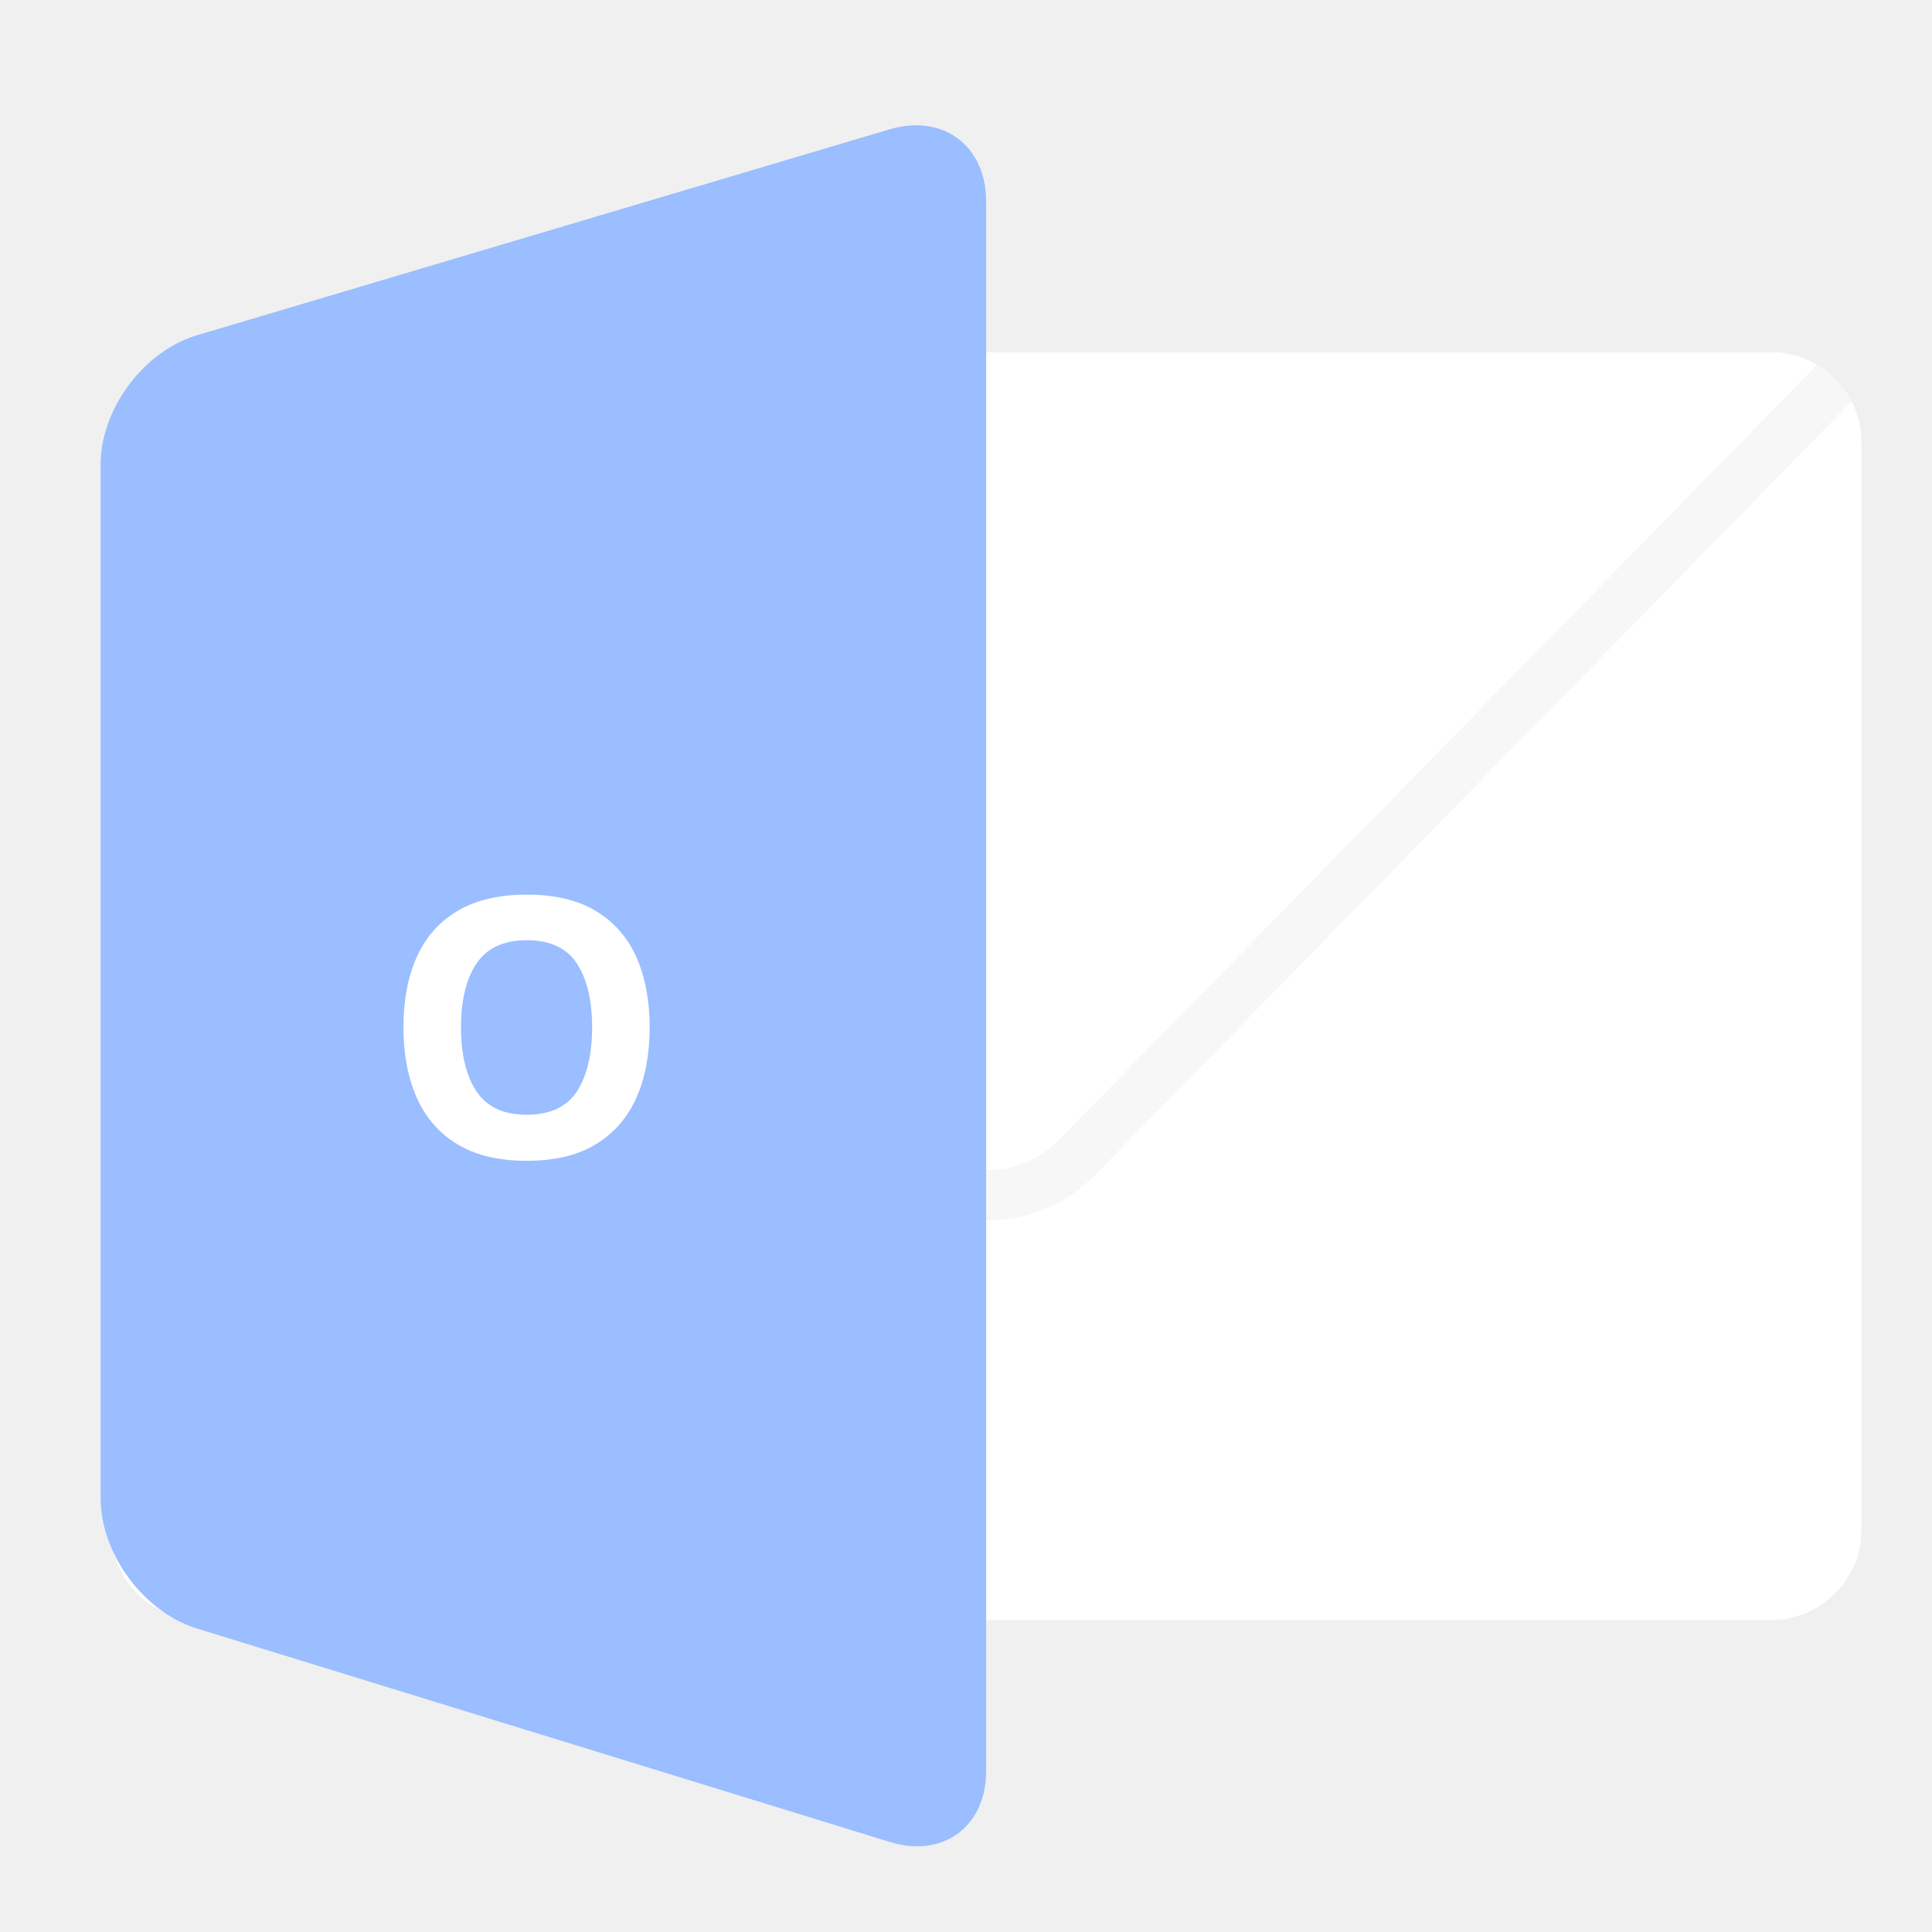
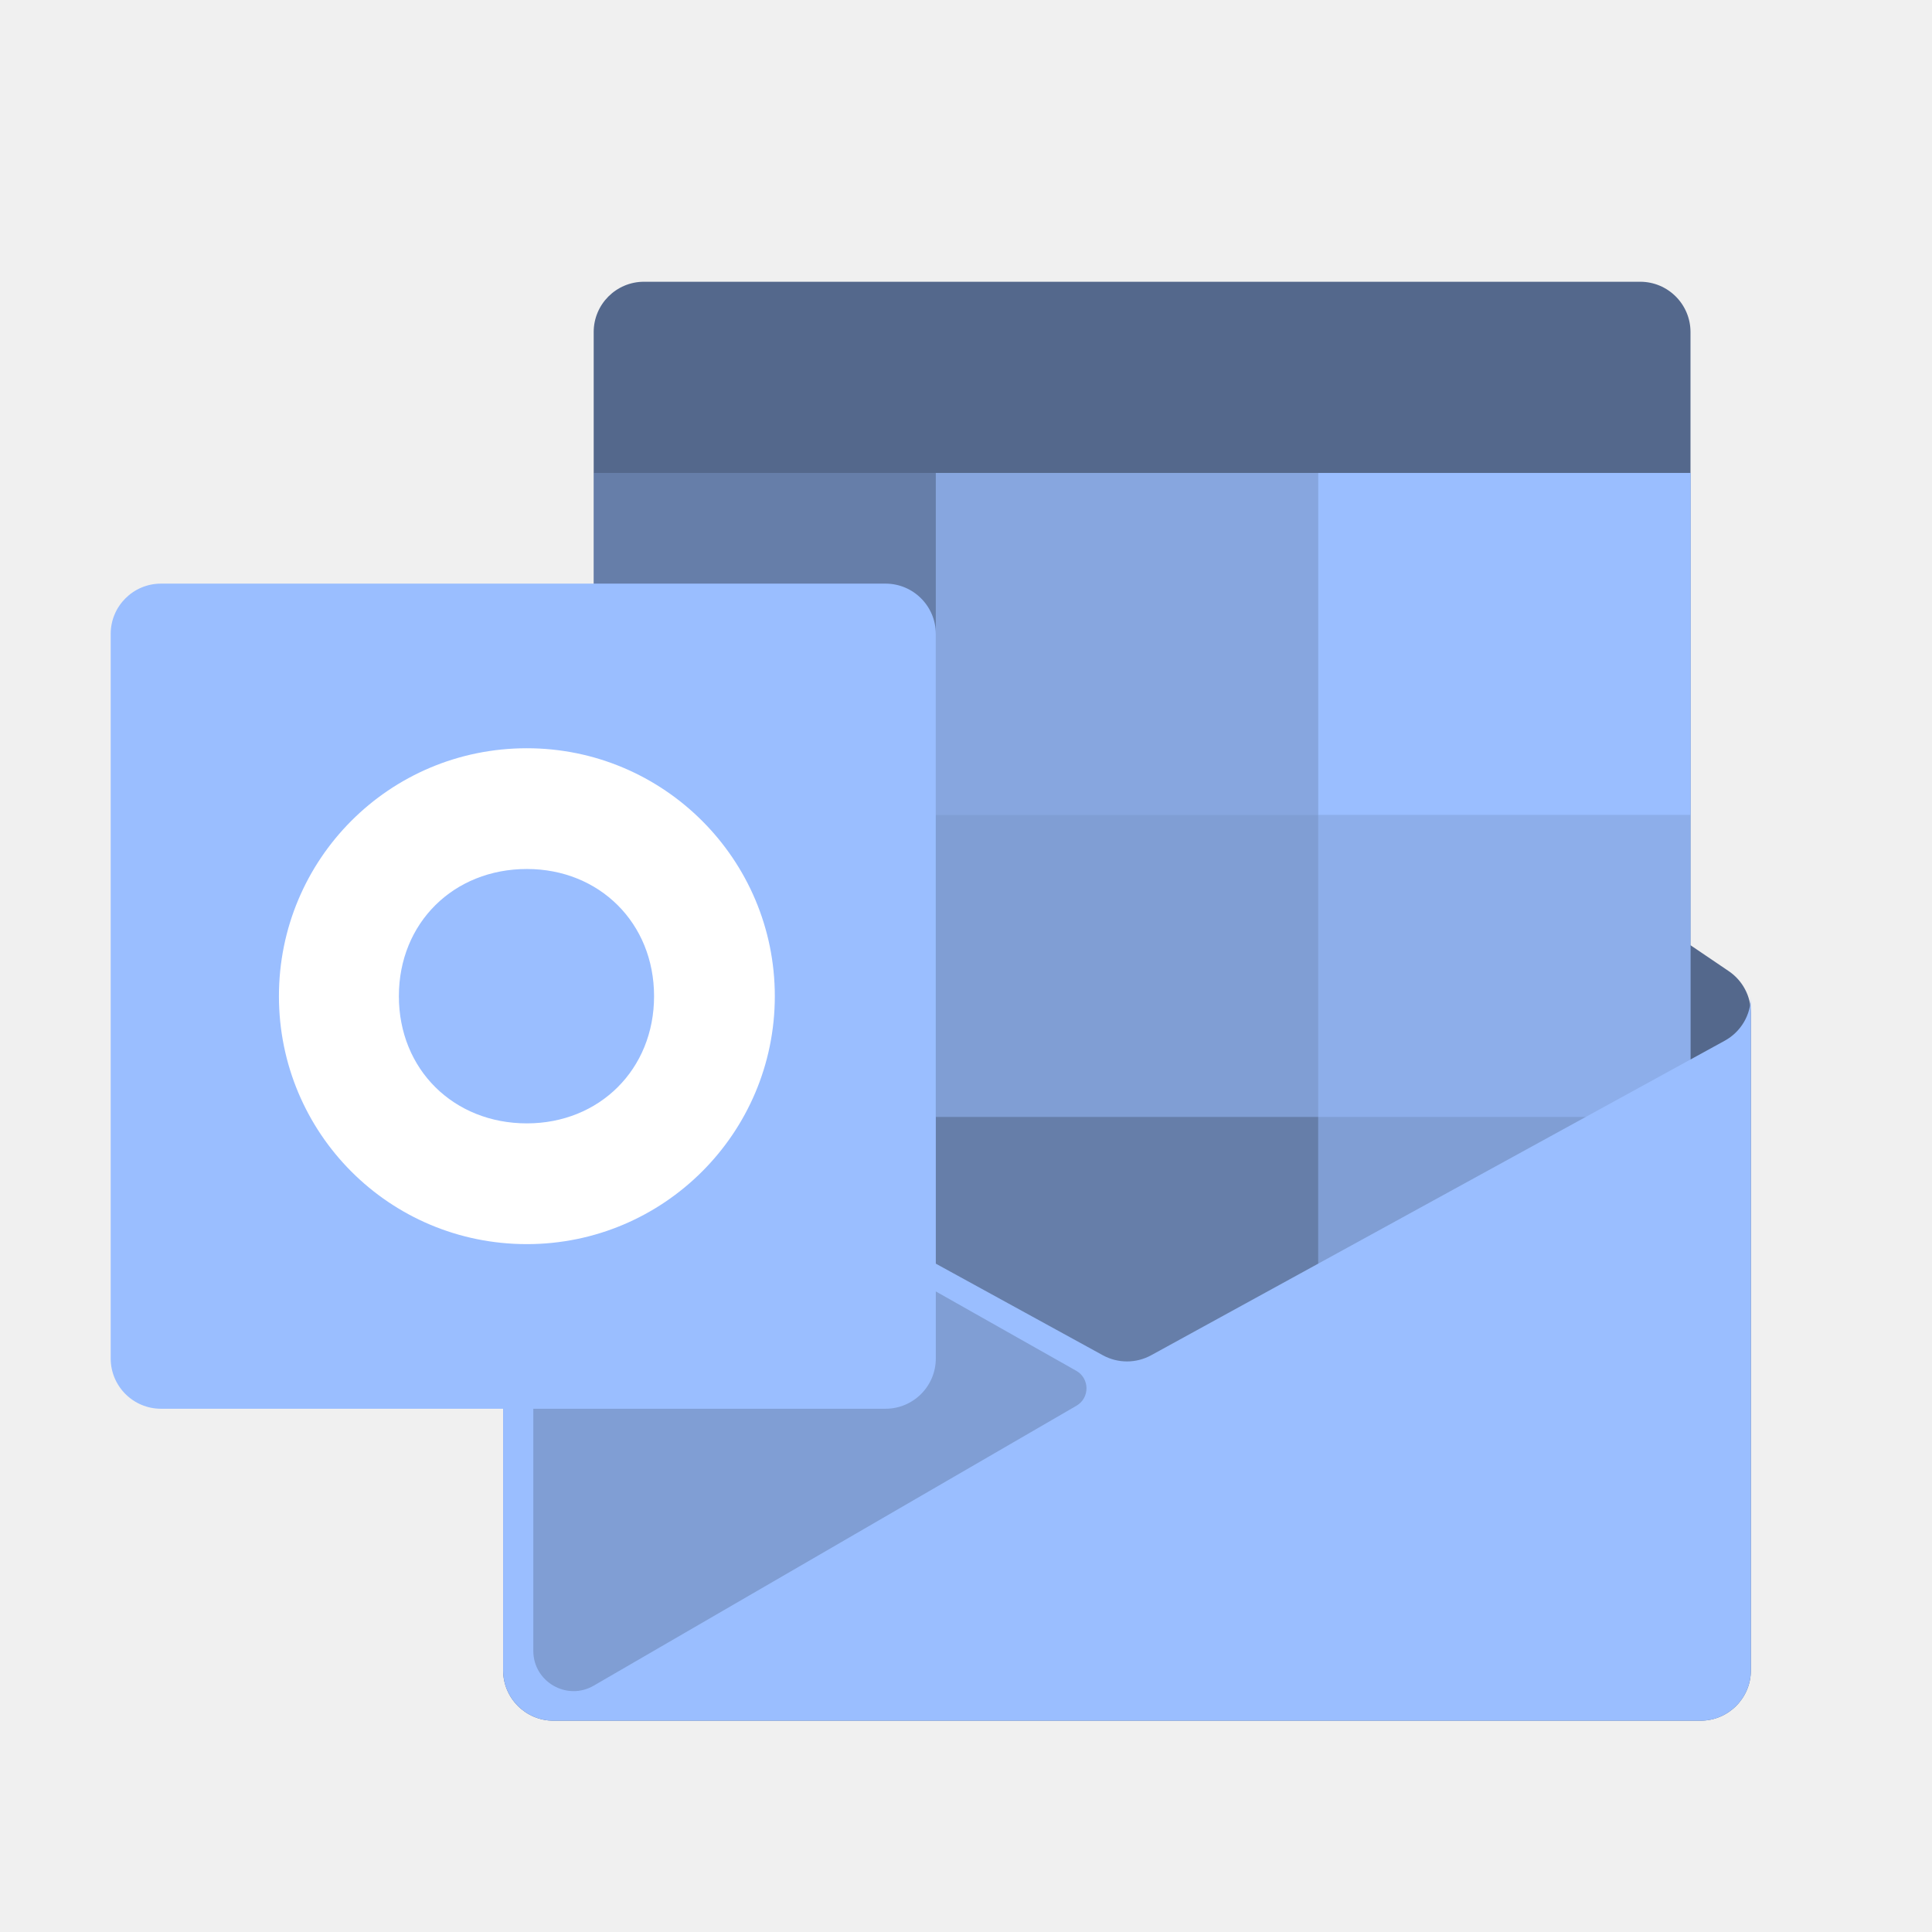
- <svg xmlns="http://www.w3.org/2000/svg" xmlns:xlink="http://www.w3.org/1999/xlink" width="192" height="192" viewBox="0 0 192 192">
-   <defs>
-     <rect id="outlook-a" width="174" height="126" x="0" y="0" rx="9" />
-   </defs>
-   <g fill="none" fill-rule="evenodd">
-     <g transform="translate(11 35)">
-       <mask id="outlook-b" fill="#fff">
-         <use xlink:href="#outlook-a" />
-       </mask>
-       <use fill="#FFF" xlink:href="#outlook-a" />
-       <path stroke="#D8D8D8" stroke-opacity=".2" stroke-width="5" d="M96.008,80.042 C91.172,84.986 83.283,85.012 78.41,80.1 L-3.542,-2.5 L176.749,-2.5 L96.008,80.042 Z" mask="url(#outlook-b)" />
-     </g>
-     <path fill="#9ABEFF" d="M10,46.155 C10,40.637 14.289,34.888 19.585,33.314 L88.415,12.85 C93.709,11.276 98,14.483 98,19.999 L98,176.001 C98,181.523 93.726,184.683 88.436,183.054 L19.564,161.837 C14.282,160.21 10,154.414 10,148.9 L10,46.155 Z" />
-     <text fill="#FFF" font-family="Now-Black, Now" font-size="36" font-weight="700">
-       <tspan x="38" y="115">O</tspan>
-     </text>
-   </g>
+ <svg xmlns="http://www.w3.org/2000/svg" width="192" height="192" viewBox="0 0 192 192" fill="none">
+   <path d="M50 100.652C50 98.993 50.822 97.443 52.196 96.513L109.196 57.9C110.889 56.752 113.111 56.752 114.804 57.9L171.804 96.513C173.177 97.443 174 98.993 174 100.652V166C174 168.761 171.761 171 169 171H55C52.239 171 50 168.761 50 166V100.652Z" fill="#54688C" />
+   <rect x="59" y="28" width="109" height="112" rx="5" fill="#54688C" />
+   <path opacity="0.5" d="M93 47H168V111H93V47Z" fill="#9ABEFF" />
+   <path opacity="0.25" d="M59 47H168V140H59V47Z" fill="#9ABEFF" />
+   <path opacity="0.5" d="M131 81H168V140H131V81Z" fill="#9ABEFF" />
+   <path opacity="0.25" d="M93 47H131V81H93V47Z" fill="#9ABEFF" />
+   <path d="M131 47H168V81H131V47Z" fill="#9ABEFF" />
+   <path d="M50 97V99.04C50 100.865 50.995 102.546 52.596 103.424L109.596 134.682C111.093 135.503 112.907 135.503 114.404 134.682L171.404 103.424C173.005 102.546 174 100.865 174 99.04V97V166C174 168.761 171.761 171 169 171H55C52.239 171 50 168.761 50 166V97Z" fill="#9ABEFF" />
+   <path d="M53 101V102.819C53 104.622 53.971 106.285 55.54 107.172L106.958 136.229C108.304 136.989 108.315 138.924 106.978 139.7L59.007 167.517C56.34 169.063 53 167.139 53 164.057V101Z" fill="#809ED4" />
+   <rect x="11" y="58" width="82" height="82" rx="5" fill="#9ABEFF" />
+   <path d="M52.36 123.64C65.96 123.64 77 112.6 77 99C77 85.4 65.96 74.36 52.36 74.36C38.68 74.36 27.72 85.4 27.72 99C27.72 112.6 38.68 123.64 52.36 123.64ZM52.36 111.64C45.08 111.64 39.64 106.28 39.64 99C39.64 91.72 45.08 86.36 52.36 86.36C59.56 86.36 65 91.72 65 99C65 106.28 59.56 111.64 52.36 111.64Z" fill="white" />
</svg>
